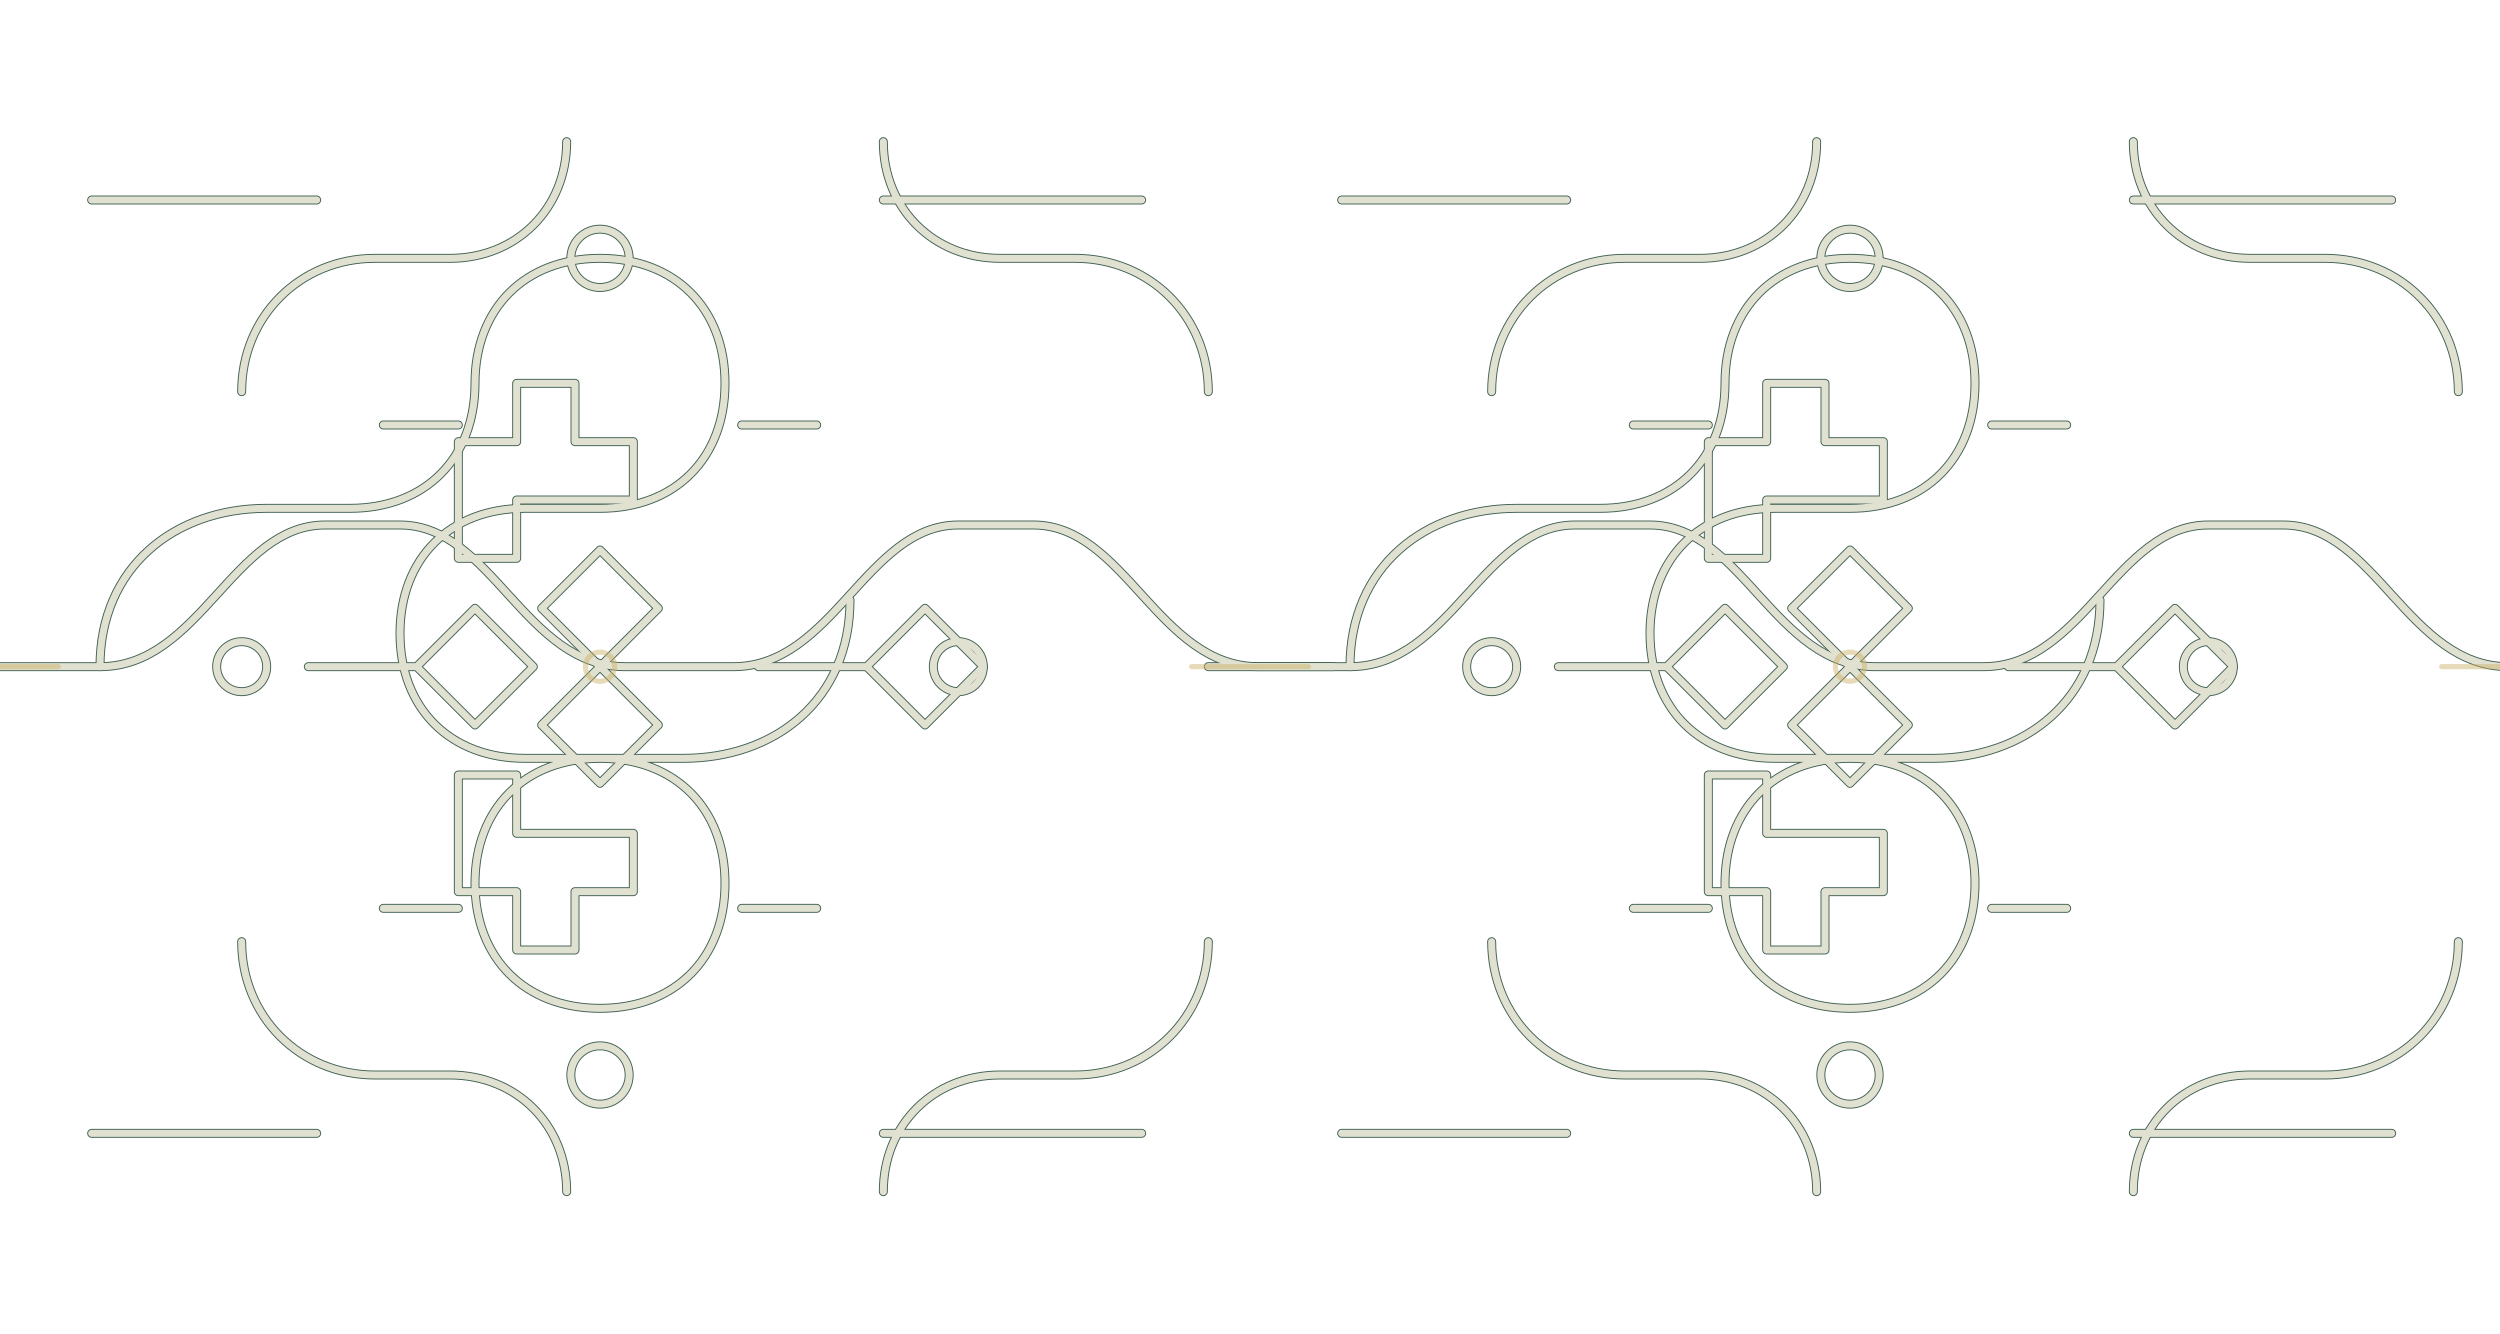
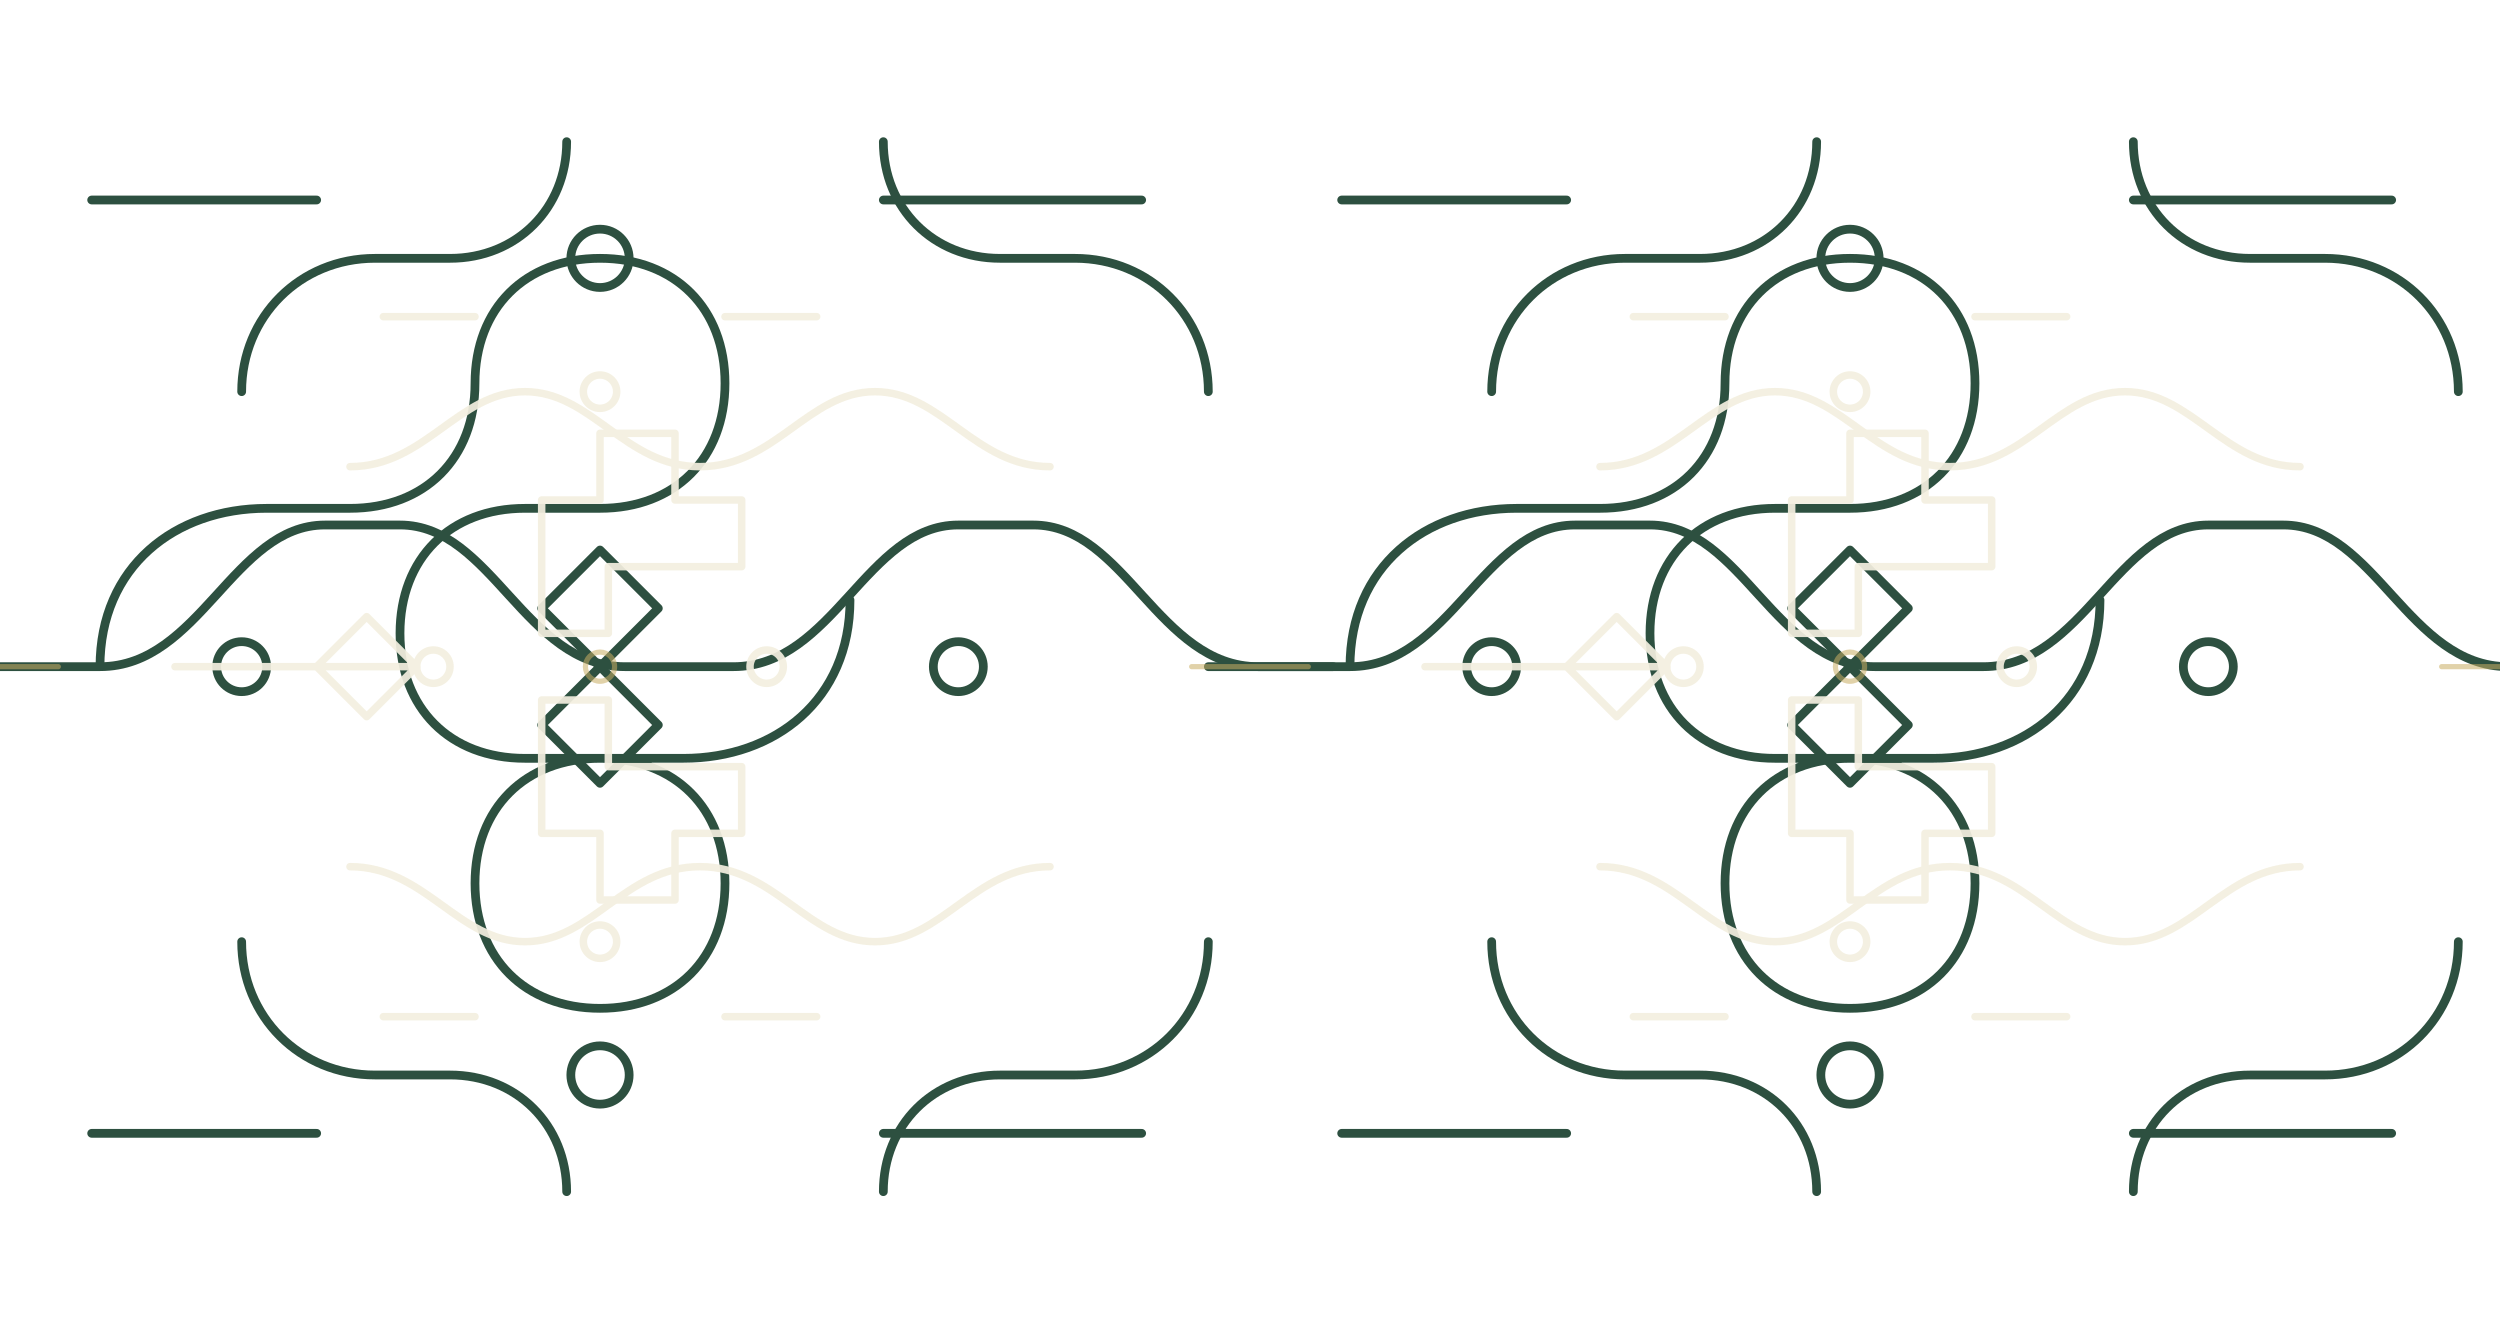
<svg xmlns="http://www.w3.org/2000/svg" viewBox="0 0 600 320" aria-hidden="true">
  <defs>
-     <g id="eco-footer-unit" fill="none" stroke-linecap="round" stroke-linejoin="round">
+     <g id="eco-footer-structure" fill="none" stroke-linecap="round" stroke-linejoin="round">
      <path d="M-10 160h34c24 0 32-34 54-34h18c22 0 30 34 54 34h26c24 0 32-34 54-34h18c22 0 30 34 54 34h18" />
      <path d="M24 160c0-24 18-38 40-38h20c18 0 30-12 30-30s12-30 30-30 30 12 30 30-12 30-30 30h-18c-18 0-30 12-30 30s12 30 30 30h18c18 0 30 12 30 30s-12 30-30 30-30-12-30-30 12-30 30-30h20c22 0 40-14 40-38" />
      <path d="M58 94c0-18 14-32 32-32h18c16 0 28-12 28-28M58 226c0 18 14 32 32 32h18c16 0 28 12 28 28" />
      <path d="M212 34c0 16 12 28 28 28h18c18 0 32 14 32 32M212 286c0-16 12-28 28-28h18c18 0 32-14 32-32" />
-       <path d="M74 160h26l14-14 14 14-14 14-14-14m82 0h26l14-14 14 14-14 14-14-14" />
-       <path d="M124 92h14v14h14v14h-28v14h-14v-28h14zm0 136h14v-14h14v-14h-28v-14h-14v28h14z" />
      <circle cx="144" cy="62" r="7" />
      <circle cx="144" cy="258" r="7" />
      <circle cx="58" cy="160" r="6" />
      <circle cx="230" cy="160" r="6" />
      <path d="m144 132 14 14-14 14-14-14zm0 28 14 14-14 14-14-14z" />
      <path d="M22 48h54m136 0h62M22 272h54m136 0h62" />
-       <path d="M92 102h18m68 0h18M92 218h18m68 0h18" />
+     </g>
+     <g id="eco-footer-detail" fill="none" stroke-linecap="round" stroke-linejoin="round">
+       <path d="M42 160h34l12-12 12 12-12 12-12-12h24m44-56h18v16h16v16h-32v16h-16v-32h14zm0 112h18v-16h16v-16h-32v-16h-16v32h14z" />
+       <path d="M84 112c18 0 26-18 42-18s24 18 42 18 26-18 42-18 24 18 42 18M84 208c18 0 26 18 42 18s24-18 42-18 26 18 42 18 24-18 42-18" />
+       <circle cx="144" cy="94" r="4" />
+       <circle cx="144" cy="226" r="4" />
+       <circle cx="104" cy="160" r="4" />
+       <circle cx="184" cy="160" r="4" />
+       <path d="M92 76h22m60 0h22M92 244h22m60 0h22" />
    </g>
  </defs>
-   <g stroke="#163d2b" stroke-width="2.15" opacity=".82">
-     <use href="#eco-footer-unit" />
-     <use href="#eco-footer-unit" transform="translate(300 0)" />
+   <g stroke="#163d2b" stroke-width="2.1" opacity=".9">
+     <use href="#eco-footer-structure" />
+     <use href="#eco-footer-structure" transform="translate(300 0)" />
  </g>
-   <g stroke="#f3efdf" stroke-width="1.7" opacity=".9">
-     <use href="#eco-footer-unit" />
-     <use href="#eco-footer-unit" transform="translate(300 0)" />
+   <g stroke="#f3efdf" stroke-width="1.8" opacity=".92">
+     <use href="#eco-footer-detail" />
+     <use href="#eco-footer-detail" transform="translate(300 0)" />
  </g>
-   <g fill="none" stroke="#c9ad62" stroke-width="1.25" stroke-linecap="round" opacity=".45">
+   <g fill="none" stroke="#c9ad62" stroke-width="1.25" stroke-linecap="round" opacity=".55">
    <circle cx="144" cy="160" r="3.5" />
    <circle cx="444" cy="160" r="3.5" />
    <path d="M286 160h28M0 160h14M586 160h14" />
  </g>
</svg>
